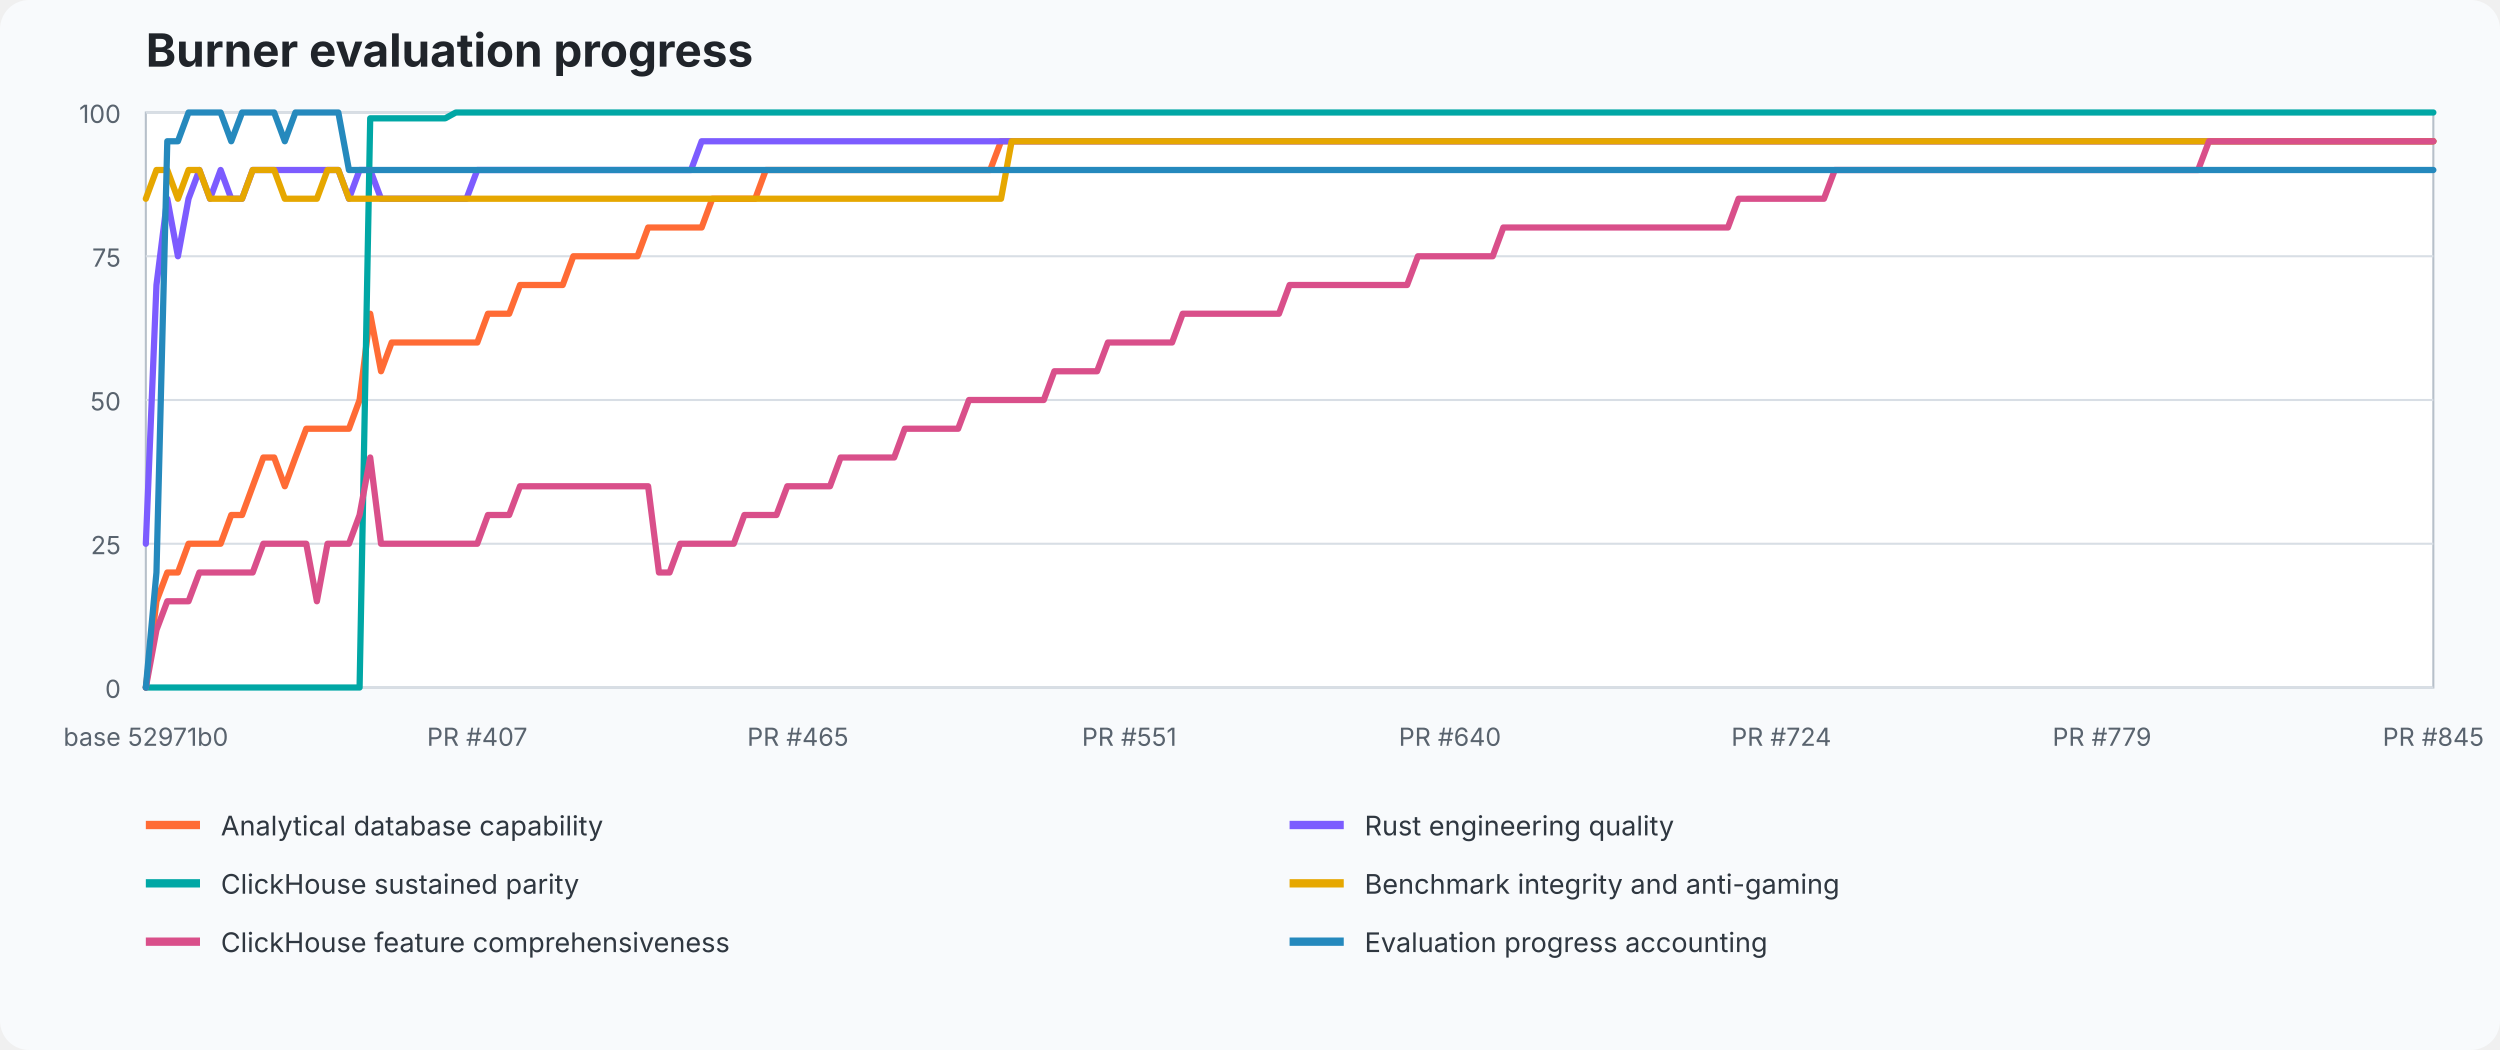
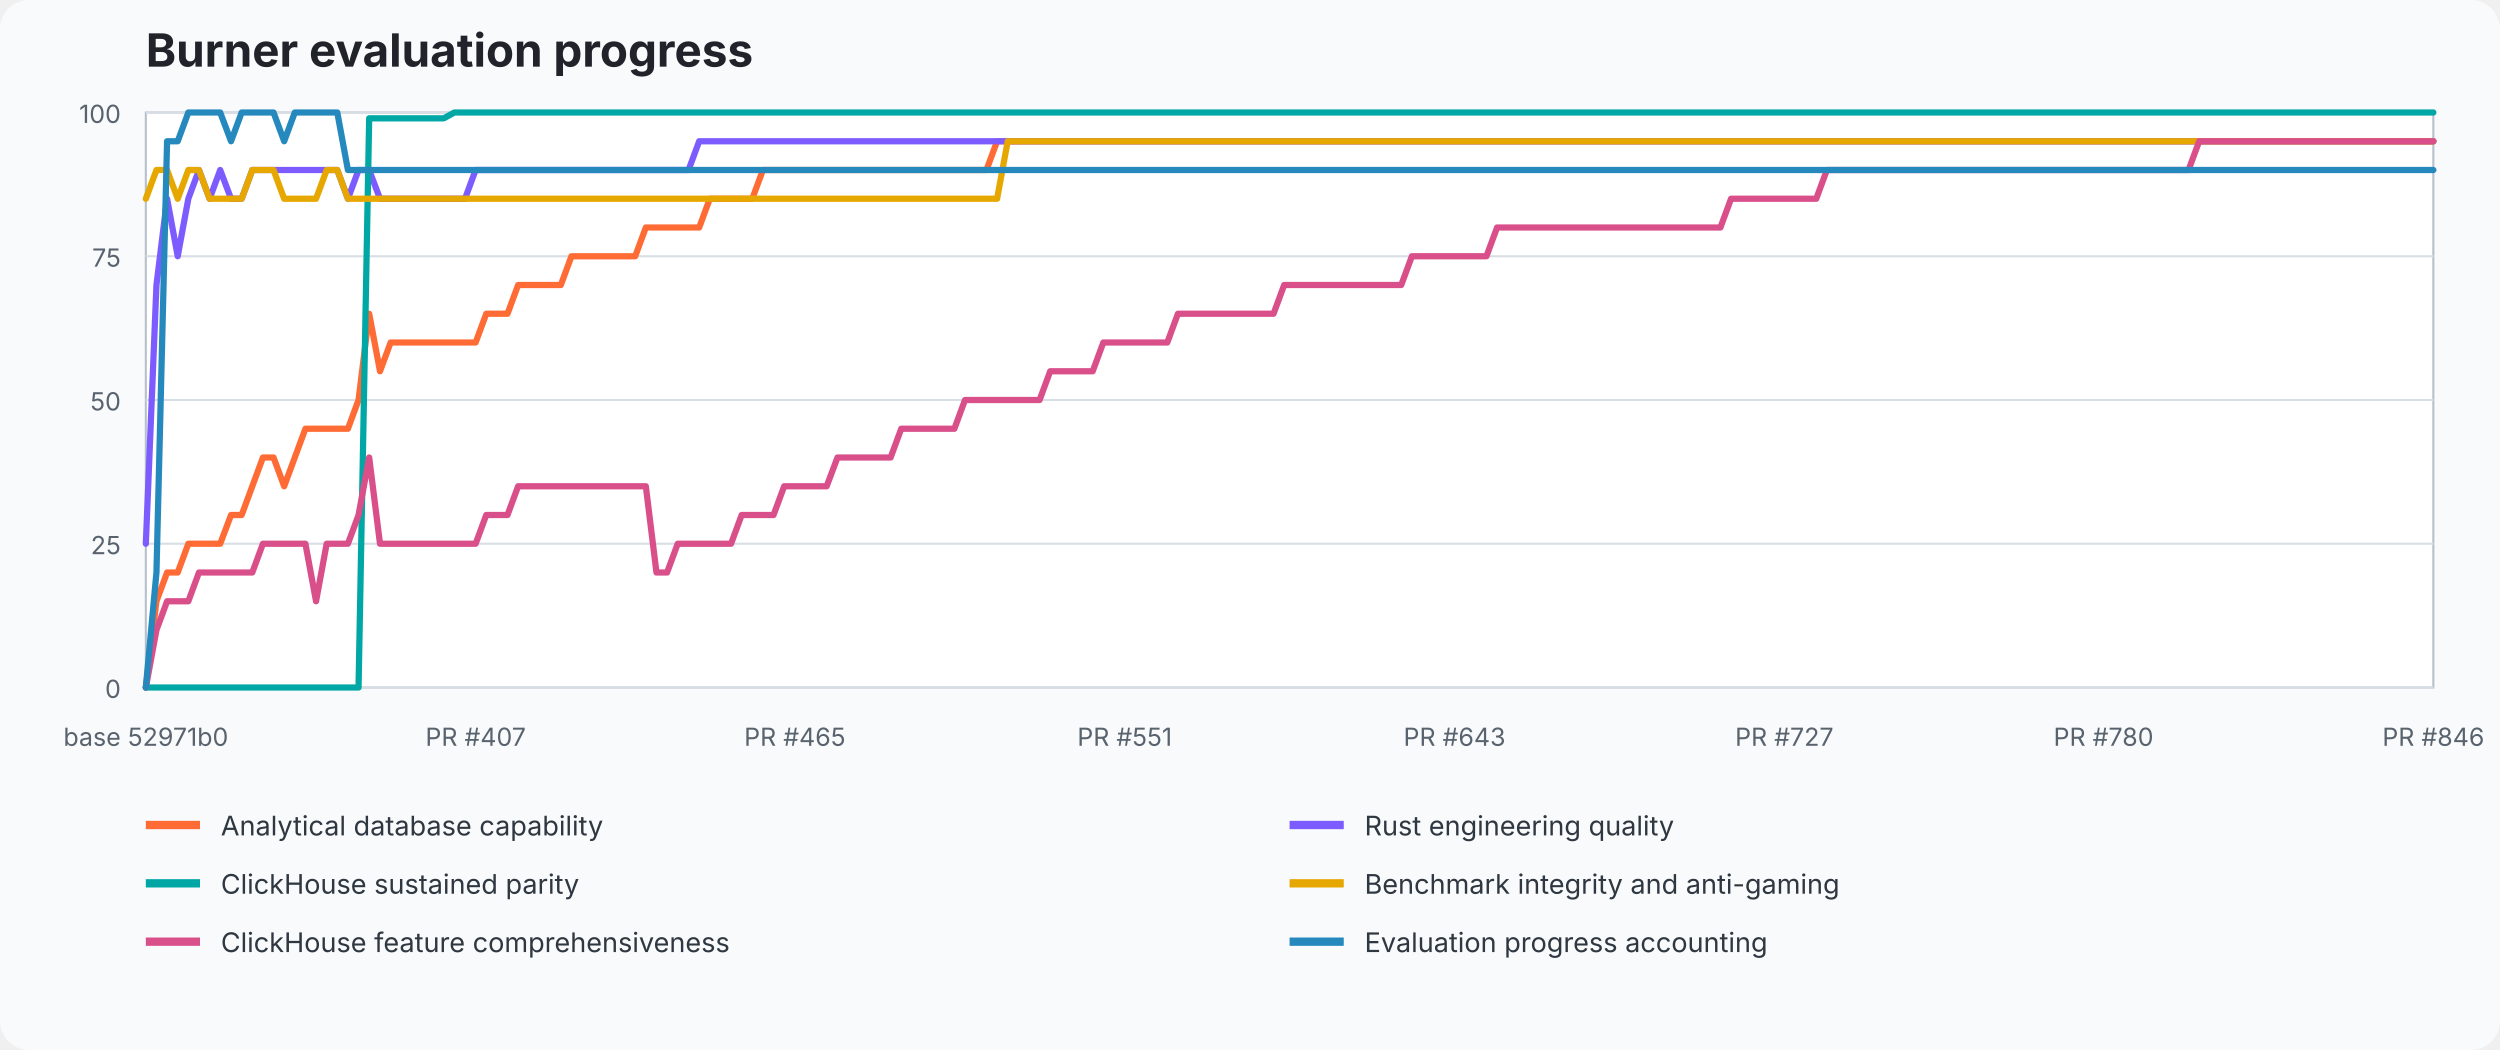
<svg xmlns="http://www.w3.org/2000/svg" width="1200" height="504" viewBox="0 0 1200 504" role="img" aria-labelledby="title desc">
  <style>text{font-family:ui-sans-serif,system-ui,-apple-system,BlinkMacSystemFont,"Segoe UI",sans-serif}.title{font-size:22px;font-weight:700;fill:#20242a}.axis{font-size:12px;fill:#59636e}.legend{font-size:13px;fill:#2f3740}.grid{stroke:#d8dee5;stroke-width:1}.plot{fill:#fff;stroke:#b7c0ca}</style>
  <rect width="100%" height="100%" fill="#f8fafc" rx="14" />
  <text x="70" y="32" class="title">Burner evaluation progress</text>
  <rect x="70" y="54" width="1098" height="276" class="plot" />
  <line x1="70" y1="330" x2="1168" y2="330" class="grid" />
  <text x="58" y="335" text-anchor="end" class="axis">0</text>
  <line x1="70" y1="261" x2="1168" y2="261" class="grid" />
  <text x="58" y="266" text-anchor="end" class="axis">25</text>
  <line x1="70" y1="192" x2="1168" y2="192" class="grid" />
  <text x="58" y="197" text-anchor="end" class="axis">50</text>
  <line x1="70" y1="123" x2="1168" y2="123" class="grid" />
  <text x="58" y="128" text-anchor="end" class="axis">75</text>
  <line x1="70" y1="54" x2="1168" y2="54" class="grid" />
  <text x="58" y="59" text-anchor="end" class="axis">100</text>
-   <polyline points="70.0,330.0 75.1,288.6 80.3,274.8 85.4,274.8 90.5,261.0 95.7,261.0 100.8,261.0 105.9,261.0 111.0,247.2 116.2,247.2 121.3,233.4 126.4,219.6 131.6,219.6 136.7,233.4 141.8,219.6 147.0,205.8 152.1,205.8 157.2,205.8 162.4,205.8 167.5,205.8 172.6,192.0 177.7,150.6 182.9,178.2 188.0,164.4 193.1,164.4 198.3,164.4 203.4,164.4 208.5,164.4 213.7,164.4 218.8,164.4 223.9,164.4 229.1,164.4 234.2,150.6 239.3,150.6 244.4,150.6 249.6,136.8 254.7,136.8 259.8,136.8 265.0,136.8 270.1,136.8 275.2,123.0 280.4,123.0 285.5,123.0 290.6,123.0 295.8,123.0 300.9,123.0 306.0,123.0 311.1,109.2 316.3,109.2 321.4,109.2 326.5,109.2 331.7,109.2 336.8,109.2 341.9,95.4 347.1,95.4 352.2,95.4 357.3,95.4 362.5,95.4 367.6,81.6 372.7,81.6 377.9,81.6 383.0,81.6 388.1,81.6 393.2,81.6 398.4,81.6 403.5,81.6 408.6,81.6 413.8,81.6 418.9,81.6 424.0,81.6 429.2,81.6 434.3,81.6 439.4,81.6 444.6,81.6 449.7,81.6 454.8,81.6 459.9,81.6 465.1,81.6 470.2,81.6 475.3,81.6 480.5,67.8 485.6,67.8 490.7,67.8 495.9,67.8 501.0,67.8 506.1,67.8 511.3,67.8 516.4,67.8 521.5,67.8 526.6,67.8 531.8,67.8 536.9,67.8 542.0,67.8 547.2,67.8 552.3,67.8 557.4,67.8 562.6,67.8 567.7,67.8 572.8,67.8 578.0,67.8 583.1,67.8 588.2,67.8 593.3,67.8 598.5,67.8 603.6,67.8 608.7,67.8 613.9,67.8 619.0,67.8 624.1,67.8 629.3,67.8 634.4,67.8 639.5,67.8 644.7,67.8 649.8,67.8 654.9,67.8 660.0,67.8 665.2,67.8 670.3,67.8 675.4,67.8 680.6,67.8 685.7,67.8 690.8,67.8 696.0,67.8 701.1,67.8 706.2,67.8 711.4,67.8 716.5,67.8 721.6,67.8 726.7,67.8 731.9,67.8 737.0,67.8 742.1,67.8 747.3,67.8 752.4,67.8 757.5,67.8 762.7,67.8 767.8,67.8 772.9,67.8 778.1,67.8 783.2,67.8 788.3,67.8 793.4,67.8 798.6,67.8 803.7,67.8 808.8,67.8 814.0,67.8 819.1,67.8 824.2,67.8 829.4,67.8 834.5,67.8 839.6,67.8 844.8,67.8 849.9,67.8 855.0,67.8 860.1,67.8 865.3,67.8 870.4,67.8 875.5,67.8 880.7,67.8 885.8,67.8 890.9,67.8 896.1,67.8 901.2,67.8 906.3,67.8 911.5,67.8 916.6,67.8 921.7,67.8 926.9,67.8 932.0,67.8 937.1,67.8 942.2,67.8 947.4,67.8 952.5,67.8 957.6,67.8 962.8,67.8 967.9,67.8 973.0,67.8 978.2,67.8 983.3,67.8 988.4,67.8 993.6,67.8 998.7,67.8 1003.8,67.8 1008.9,67.8 1014.1,67.8 1019.2,67.8 1024.3,67.8 1029.5,67.8 1034.6,67.8 1039.7,67.8 1044.9,67.8 1050.0,67.8 1055.1,67.8 1060.3,67.8 1065.4,67.8 1070.5,67.8 1075.6,67.8 1080.8,67.8 1085.9,67.8 1091.0,67.8 1096.2,67.8 1101.3,67.8 1106.4,67.8 1111.6,67.8 1116.7,67.8 1121.8,67.8 1127.0,67.8 1132.1,67.8 1137.2,67.8 1142.3,67.8 1147.5,67.8 1152.6,67.8 1157.7,67.8 1162.9,67.8 1168.0,67.8" fill="none" stroke="#ff6b35" stroke-width="3" stroke-linejoin="round" stroke-linecap="round" />
-   <polyline points="70.0,261.0 75.1,136.8 80.3,95.4 85.4,123.0 90.5,95.4 95.7,81.6 100.8,95.4 105.9,81.6 111.0,95.4 116.2,95.4 121.3,81.6 126.4,81.6 131.6,81.6 136.7,81.6 141.8,81.6 147.0,81.6 152.1,81.6 157.2,81.6 162.4,81.6 167.5,95.4 172.6,81.6 177.7,81.6 182.9,95.4 188.0,95.4 193.1,95.4 198.3,95.4 203.4,95.4 208.5,95.4 213.7,95.4 218.8,95.4 223.9,95.4 229.1,81.6 234.2,81.6 239.3,81.6 244.4,81.6 249.6,81.6 254.7,81.6 259.8,81.6 265.0,81.6 270.1,81.6 275.2,81.6 280.4,81.6 285.5,81.6 290.6,81.6 295.8,81.6 300.9,81.6 306.0,81.6 311.1,81.6 316.3,81.6 321.4,81.6 326.5,81.6 331.7,81.6 336.8,67.8 341.9,67.8 347.1,67.8 352.2,67.8 357.3,67.8 362.5,67.8 367.6,67.8 372.7,67.8 377.9,67.8 383.0,67.8 388.1,67.8 393.2,67.8 398.4,67.8 403.5,67.8 408.6,67.8 413.8,67.8 418.9,67.8 424.0,67.8 429.2,67.8 434.3,67.8 439.4,67.8 444.6,67.8 449.7,67.8 454.8,67.8 459.9,67.8 465.1,67.8 470.2,67.8 475.3,67.8 480.5,67.8 485.6,67.8 490.7,67.8 495.9,67.8 501.0,67.8 506.1,67.8 511.3,67.8 516.4,67.8 521.5,67.8 526.6,67.8 531.8,67.8 536.9,67.8 542.0,67.8 547.2,67.8 552.3,67.8 557.4,67.8 562.6,67.8 567.7,67.8 572.8,67.8 578.0,67.8 583.1,67.8 588.2,67.8 593.3,67.8 598.5,67.8 603.6,67.8 608.7,67.8 613.9,67.8 619.0,67.8 624.1,67.8 629.3,67.8 634.4,67.8 639.5,67.8 644.7,67.8 649.8,67.8 654.9,67.8 660.0,67.8 665.2,67.8 670.3,67.8 675.4,67.8 680.6,67.8 685.7,67.8 690.8,67.8 696.0,67.8 701.1,67.8 706.2,67.8 711.4,67.8 716.5,67.8 721.6,67.8 726.7,67.8 731.9,67.8 737.0,67.8 742.1,67.8 747.3,67.8 752.4,67.8 757.5,67.8 762.7,67.8 767.8,67.8 772.9,67.8 778.1,67.8 783.2,67.8 788.3,67.8 793.4,67.8 798.6,67.8 803.7,67.8 808.8,67.8 814.0,67.8 819.1,67.8 824.2,67.8 829.4,67.8 834.5,67.8 839.6,67.8 844.8,67.8 849.9,67.8 855.0,67.8 860.1,67.8 865.3,67.8 870.4,67.8 875.5,67.8 880.7,67.8 885.8,67.8 890.9,67.8 896.1,67.8 901.2,67.8 906.3,67.8 911.5,67.8 916.6,67.8 921.7,67.8 926.9,67.8 932.0,67.8 937.1,67.8 942.2,67.8 947.4,67.8 952.5,67.8 957.6,67.8 962.8,67.8 967.9,67.8 973.0,67.8 978.2,67.8 983.3,67.8 988.4,67.8 993.6,67.8 998.7,67.8 1003.8,67.8 1008.9,67.8 1014.1,67.8 1019.2,67.8 1024.3,67.8 1029.5,67.8 1034.6,67.8 1039.7,67.8 1044.9,67.8 1050.0,67.8 1055.1,67.8 1060.3,67.8 1065.4,67.8 1070.5,67.8 1075.6,67.8 1080.8,67.8 1085.9,67.8 1091.0,67.8 1096.2,67.8 1101.3,67.8 1106.4,67.8 1111.6,67.8 1116.7,67.8 1121.8,67.8 1127.0,67.8 1132.1,67.8 1137.2,67.8 1142.3,67.8 1147.5,67.8 1152.6,67.8 1157.7,67.8 1162.9,67.8 1168.0,67.8" fill="none" stroke="#7c5cff" stroke-width="3" stroke-linejoin="round" stroke-linecap="round" />
-   <polyline points="70.0,330.0 75.1,330.0 80.3,330.0 85.4,330.0 90.5,330.0 95.7,330.0 100.8,330.0 105.9,330.0 111.0,330.0 116.2,330.0 121.3,330.0 126.4,330.0 131.6,330.0 136.7,330.0 141.8,330.0 147.0,330.0 152.1,330.0 157.2,330.0 162.4,330.0 167.5,330.0 172.6,330.0 177.7,56.8 182.9,56.8 188.0,56.8 193.1,56.8 198.3,56.8 203.4,56.8 208.5,56.8 213.7,56.8 218.8,54.0 223.9,54.0 229.1,54.0 234.2,54.0 239.3,54.0 244.4,54.0 249.6,54.0 254.7,54.0 259.8,54.0 265.0,54.0 270.1,54.0 275.2,54.0 280.4,54.0 285.5,54.0 290.6,54.0 295.8,54.0 300.9,54.0 306.0,54.0 311.1,54.0 316.3,54.0 321.4,54.0 326.5,54.0 331.7,54.0 336.8,54.0 341.9,54.0 347.1,54.0 352.2,54.0 357.3,54.0 362.5,54.0 367.6,54.0 372.7,54.0 377.9,54.0 383.0,54.0 388.1,54.0 393.2,54.0 398.4,54.0 403.5,54.0 408.6,54.0 413.8,54.0 418.9,54.0 424.0,54.0 429.2,54.0 434.3,54.0 439.4,54.0 444.6,54.0 449.7,54.0 454.8,54.0 459.9,54.0 465.1,54.0 470.2,54.0 475.3,54.0 480.5,54.0 485.6,54.0 490.7,54.0 495.9,54.0 501.0,54.0 506.1,54.0 511.3,54.0 516.4,54.0 521.5,54.0 526.6,54.0 531.8,54.0 536.9,54.0 542.0,54.0 547.2,54.0 552.3,54.0 557.4,54.0 562.6,54.0 567.7,54.0 572.8,54.0 578.0,54.0 583.1,54.0 588.2,54.0 593.3,54.0 598.5,54.0 603.6,54.0 608.7,54.0 613.9,54.0 619.0,54.0 624.1,54.0 629.3,54.0 634.4,54.0 639.5,54.0 644.7,54.0 649.8,54.0 654.9,54.0 660.0,54.0 665.2,54.0 670.3,54.0 675.4,54.0 680.6,54.0 685.7,54.0 690.8,54.0 696.0,54.0 701.1,54.0 706.2,54.0 711.4,54.0 716.5,54.0 721.6,54.0 726.7,54.0 731.9,54.0 737.0,54.0 742.1,54.0 747.3,54.0 752.4,54.0 757.5,54.0 762.7,54.0 767.8,54.0 772.9,54.0 778.1,54.0 783.2,54.0 788.3,54.0 793.4,54.0 798.6,54.0 803.7,54.0 808.8,54.0 814.0,54.0 819.1,54.0 824.2,54.0 829.4,54.0 834.5,54.0 839.6,54.0 844.8,54.0 849.9,54.0 855.0,54.0 860.1,54.0 865.3,54.0 870.4,54.0 875.5,54.0 880.7,54.0 885.8,54.0 890.9,54.0 896.1,54.0 901.2,54.0 906.3,54.0 911.5,54.0 916.6,54.0 921.7,54.0 926.9,54.0 932.0,54.0 937.1,54.0 942.2,54.0 947.4,54.0 952.5,54.0 957.6,54.0 962.8,54.0 967.9,54.0 973.0,54.0 978.2,54.0 983.3,54.0 988.4,54.0 993.6,54.0 998.7,54.0 1003.8,54.0 1008.9,54.0 1014.1,54.0 1019.2,54.0 1024.3,54.0 1029.5,54.0 1034.6,54.0 1039.7,54.0 1044.9,54.0 1050.0,54.0 1055.1,54.0 1060.3,54.0 1065.4,54.0 1070.5,54.0 1075.6,54.0 1080.8,54.0 1085.9,54.0 1091.0,54.0 1096.2,54.0 1101.3,54.0 1106.4,54.0 1111.6,54.0 1116.7,54.0 1121.8,54.0 1127.0,54.0 1132.1,54.0 1137.2,54.0 1142.3,54.0 1147.5,54.0 1152.6,54.0 1157.7,54.0 1162.9,54.0 1168.0,54.0" fill="none" stroke="#00a7a5" stroke-width="3" stroke-linejoin="round" stroke-linecap="round" />
-   <polyline points="70.0,95.4 75.1,81.6 80.3,81.6 85.4,95.4 90.5,81.6 95.7,81.6 100.8,95.4 105.9,95.4 111.0,95.4 116.2,95.4 121.3,81.6 126.4,81.6 131.6,81.6 136.7,95.4 141.8,95.4 147.0,95.4 152.1,95.4 157.2,81.6 162.4,81.6 167.5,95.4 172.6,95.4 177.7,95.4 182.9,95.4 188.0,95.4 193.1,95.4 198.3,95.4 203.4,95.4 208.5,95.4 213.7,95.4 218.8,95.4 223.9,95.4 229.1,95.4 234.2,95.4 239.3,95.4 244.4,95.4 249.6,95.4 254.7,95.4 259.8,95.4 265.0,95.4 270.1,95.4 275.2,95.4 280.4,95.4 285.5,95.4 290.6,95.4 295.8,95.4 300.9,95.4 306.0,95.4 311.1,95.4 316.3,95.4 321.4,95.4 326.5,95.4 331.7,95.4 336.8,95.4 341.9,95.4 347.1,95.4 352.2,95.4 357.3,95.4 362.5,95.4 367.6,95.4 372.7,95.4 377.9,95.4 383.0,95.4 388.1,95.4 393.2,95.4 398.4,95.4 403.5,95.4 408.6,95.4 413.8,95.4 418.9,95.4 424.0,95.4 429.2,95.4 434.3,95.4 439.4,95.4 444.6,95.4 449.7,95.4 454.8,95.4 459.9,95.4 465.1,95.4 470.2,95.4 475.3,95.4 480.5,95.4 485.6,67.8 490.7,67.8 495.9,67.8 501.0,67.8 506.1,67.8 511.3,67.8 516.4,67.8 521.5,67.8 526.6,67.8 531.8,67.8 536.9,67.8 542.0,67.8 547.2,67.8 552.3,67.8 557.4,67.8 562.6,67.8 567.7,67.8 572.8,67.8 578.0,67.8 583.1,67.8 588.2,67.8 593.3,67.8 598.5,67.8 603.6,67.8 608.7,67.8 613.9,67.8 619.0,67.8 624.1,67.8 629.3,67.8 634.4,67.8 639.5,67.8 644.7,67.8 649.8,67.8 654.9,67.8 660.0,67.8 665.2,67.8 670.3,67.8 675.4,67.8 680.6,67.8 685.7,67.8 690.8,67.8 696.0,67.8 701.1,67.8 706.2,67.8 711.4,67.8 716.5,67.8 721.6,67.8 726.7,67.8 731.9,67.8 737.0,67.8 742.1,67.8 747.3,67.8 752.4,67.8 757.5,67.8 762.7,67.8 767.8,67.8 772.9,67.8 778.1,67.8 783.2,67.8 788.3,67.8 793.4,67.8 798.6,67.8 803.7,67.8 808.8,67.8 814.0,67.8 819.1,67.8 824.2,67.8 829.4,67.8 834.5,67.8 839.6,67.8 844.8,67.8 849.9,67.8 855.0,67.8 860.1,67.8 865.3,67.8 870.4,67.8 875.5,67.8 880.7,67.8 885.8,67.8 890.9,67.8 896.1,67.8 901.2,67.8 906.3,67.8 911.5,67.8 916.6,67.8 921.7,67.8 926.9,67.8 932.0,67.8 937.1,67.8 942.2,67.8 947.4,67.8 952.5,67.8 957.6,67.8 962.8,67.8 967.9,67.8 973.0,67.8 978.2,67.8 983.3,67.8 988.4,67.8 993.6,67.8 998.7,67.8 1003.8,67.8 1008.9,67.8 1014.1,67.8 1019.2,67.8 1024.3,67.8 1029.5,67.8 1034.6,67.8 1039.7,67.8 1044.9,67.8 1050.0,67.8 1055.1,67.8 1060.3,67.8 1065.4,67.8 1070.5,67.8 1075.6,67.8 1080.8,67.8 1085.9,67.8 1091.0,67.8 1096.2,67.8 1101.3,67.8 1106.4,67.8 1111.6,67.8 1116.7,67.8 1121.8,67.8 1127.0,67.8 1132.1,67.8 1137.2,67.8 1142.3,67.8 1147.5,67.8 1152.6,67.8 1157.7,67.8 1162.9,67.8 1168.0,67.8" fill="none" stroke="#e6a700" stroke-width="3" stroke-linejoin="round" stroke-linecap="round" />
-   <polyline points="70.0,330.0 75.1,302.4 80.3,288.6 85.4,288.6 90.5,288.6 95.7,274.8 100.8,274.8 105.9,274.8 111.0,274.8 116.2,274.8 121.3,274.8 126.4,261.0 131.6,261.0 136.7,261.0 141.8,261.0 147.0,261.0 152.1,288.6 157.2,261.0 162.4,261.0 167.5,261.0 172.6,247.2 177.7,219.6 182.9,261.0 188.0,261.0 193.1,261.0 198.3,261.0 203.4,261.0 208.5,261.0 213.7,261.0 218.8,261.0 223.9,261.0 229.1,261.0 234.2,247.2 239.3,247.2 244.4,247.2 249.6,233.4 254.7,233.4 259.8,233.4 265.0,233.4 270.1,233.4 275.2,233.4 280.4,233.4 285.5,233.4 290.6,233.4 295.8,233.4 300.9,233.4 306.0,233.4 311.1,233.4 316.3,274.8 321.4,274.8 326.5,261.0 331.7,261.0 336.8,261.0 341.9,261.0 347.1,261.0 352.2,261.0 357.3,247.2 362.5,247.2 367.6,247.2 372.7,247.2 377.9,233.4 383.0,233.4 388.1,233.4 393.2,233.4 398.4,233.4 403.5,219.6 408.6,219.6 413.8,219.6 418.9,219.6 424.0,219.6 429.2,219.6 434.3,205.8 439.4,205.8 444.6,205.8 449.7,205.8 454.8,205.8 459.9,205.8 465.1,192.0 470.2,192.0 475.3,192.0 480.5,192.0 485.6,192.0 490.7,192.0 495.9,192.0 501.0,192.0 506.1,178.2 511.3,178.2 516.4,178.2 521.5,178.2 526.6,178.2 531.8,164.4 536.9,164.4 542.0,164.4 547.2,164.4 552.3,164.4 557.4,164.4 562.6,164.4 567.7,150.6 572.8,150.6 578.0,150.6 583.1,150.6 588.2,150.6 593.3,150.6 598.5,150.6 603.6,150.6 608.7,150.6 613.9,150.6 619.0,136.8 624.1,136.8 629.3,136.8 634.4,136.8 639.5,136.8 644.7,136.8 649.8,136.8 654.9,136.8 660.0,136.8 665.2,136.8 670.3,136.8 675.4,136.8 680.6,123.0 685.7,123.0 690.8,123.0 696.0,123.0 701.1,123.0 706.2,123.0 711.4,123.0 716.5,123.0 721.6,109.2 726.7,109.2 731.9,109.2 737.0,109.2 742.1,109.2 747.3,109.2 752.4,109.2 757.5,109.2 762.7,109.2 767.8,109.2 772.9,109.2 778.1,109.2 783.2,109.2 788.3,109.2 793.4,109.2 798.6,109.2 803.7,109.2 808.8,109.2 814.0,109.2 819.1,109.2 824.2,109.2 829.4,109.2 834.5,95.4 839.6,95.4 844.8,95.4 849.9,95.4 855.0,95.4 860.1,95.4 865.3,95.4 870.4,95.4 875.5,95.4 880.7,81.6 885.8,81.6 890.9,81.6 896.1,81.6 901.2,81.6 906.3,81.6 911.5,81.6 916.6,81.6 921.7,81.6 926.9,81.6 932.0,81.6 937.1,81.6 942.2,81.6 947.4,81.6 952.5,81.6 957.6,81.6 962.8,81.6 967.9,81.6 973.0,81.6 978.2,81.6 983.3,81.6 988.4,81.6 993.6,81.6 998.7,81.6 1003.8,81.6 1008.9,81.6 1014.1,81.6 1019.2,81.6 1024.3,81.6 1029.5,81.6 1034.6,81.6 1039.7,81.6 1044.9,81.6 1050.0,81.6 1055.1,81.6 1060.3,67.8 1065.4,67.8 1070.5,67.8 1075.6,67.8 1080.8,67.8 1085.9,67.8 1091.0,67.8 1096.2,67.8 1101.3,67.8 1106.4,67.8 1111.6,67.8 1116.7,67.8 1121.8,67.8 1127.0,67.8 1132.1,67.8 1137.2,67.8 1142.3,67.8 1147.5,67.8 1152.6,67.8 1157.7,67.8 1162.9,67.8 1168.0,67.8" fill="none" stroke="#d94f8a" stroke-width="3" stroke-linejoin="round" stroke-linecap="round" />
-   <polyline points="70.0,330.0 75.1,274.8 80.3,67.8 85.4,67.8 90.5,54.0 95.7,54.0 100.8,54.0 105.9,54.0 111.0,67.8 116.2,54.0 121.3,54.0 126.4,54.0 131.6,54.0 136.7,67.8 141.8,54.0 147.0,54.0 152.1,54.0 157.2,54.0 162.4,54.0 167.5,81.6 172.6,81.6 177.7,81.6 182.9,81.6 188.0,81.6 193.1,81.6 198.3,81.6 203.4,81.6 208.5,81.6 213.7,81.6 218.8,81.6 223.9,81.6 229.1,81.6 234.2,81.6 239.3,81.6 244.4,81.6 249.6,81.6 254.7,81.6 259.8,81.6 265.0,81.6 270.1,81.6 275.2,81.6 280.4,81.6 285.5,81.6 290.6,81.6 295.8,81.6 300.9,81.6 306.0,81.6 311.1,81.6 316.3,81.6 321.4,81.6 326.5,81.6 331.7,81.6 336.8,81.6 341.9,81.6 347.1,81.6 352.2,81.6 357.3,81.6 362.5,81.6 367.6,81.6 372.7,81.6 377.9,81.6 383.0,81.6 388.1,81.6 393.2,81.6 398.4,81.6 403.5,81.6 408.6,81.6 413.8,81.6 418.9,81.6 424.0,81.6 429.2,81.6 434.3,81.6 439.4,81.6 444.6,81.6 449.7,81.6 454.8,81.6 459.9,81.6 465.1,81.6 470.2,81.6 475.3,81.6 480.5,81.6 485.6,81.6 490.7,81.6 495.9,81.6 501.0,81.6 506.1,81.6 511.3,81.6 516.4,81.6 521.5,81.6 526.6,81.6 531.8,81.6 536.9,81.6 542.0,81.6 547.2,81.6 552.3,81.6 557.4,81.6 562.6,81.6 567.7,81.6 572.8,81.6 578.0,81.6 583.1,81.6 588.2,81.6 593.3,81.6 598.5,81.6 603.6,81.6 608.7,81.6 613.9,81.6 619.0,81.6 624.1,81.6 629.3,81.6 634.4,81.6 639.5,81.6 644.7,81.6 649.8,81.6 654.9,81.6 660.0,81.6 665.2,81.6 670.3,81.6 675.4,81.6 680.6,81.6 685.7,81.6 690.8,81.6 696.0,81.6 701.1,81.6 706.2,81.6 711.4,81.6 716.5,81.6 721.6,81.6 726.7,81.6 731.9,81.6 737.0,81.6 742.1,81.6 747.3,81.6 752.4,81.6 757.5,81.6 762.7,81.6 767.8,81.6 772.9,81.6 778.1,81.6 783.2,81.6 788.3,81.6 793.4,81.6 798.6,81.6 803.7,81.6 808.8,81.6 814.0,81.6 819.1,81.6 824.2,81.6 829.4,81.6 834.5,81.6 839.6,81.6 844.8,81.6 849.9,81.6 855.0,81.6 860.1,81.6 865.3,81.6 870.4,81.6 875.5,81.6 880.7,81.6 885.8,81.6 890.9,81.6 896.1,81.6 901.2,81.6 906.3,81.6 911.5,81.6 916.6,81.6 921.7,81.6 926.9,81.6 932.0,81.6 937.1,81.6 942.2,81.6 947.4,81.6 952.5,81.6 957.6,81.6 962.8,81.6 967.9,81.6 973.0,81.6 978.2,81.6 983.3,81.6 988.4,81.6 993.6,81.6 998.7,81.6 1003.8,81.6 1008.9,81.6 1014.1,81.6 1019.2,81.6 1024.3,81.6 1029.5,81.6 1034.6,81.6 1039.7,81.6 1044.9,81.6 1050.0,81.6 1055.1,81.6 1060.3,81.6 1065.4,81.6 1070.5,81.6 1075.6,81.6 1080.8,81.6 1085.9,81.6 1091.0,81.6 1096.2,81.6 1101.3,81.6 1106.4,81.6 1111.6,81.6 1116.7,81.6 1121.8,81.6 1127.0,81.6 1132.1,81.6 1137.2,81.6 1142.3,81.6 1147.5,81.6 1152.6,81.6 1157.7,81.6 1162.9,81.6 1168.0,81.6" fill="none" stroke="#2589bd" stroke-width="3" stroke-linejoin="round" stroke-linecap="round" />
+   <polyline points="70.0,330.0 75.1,288.6 80.2,274.8 85.3,274.8 90.4,261.0 95.5,261.0 100.6,261.0 105.7,261.0 110.9,247.2 116.0,247.2 121.1,233.4 126.2,219.6 131.3,219.6 136.4,233.4 141.5,219.6 146.6,205.8 151.7,205.8 156.8,205.8 161.9,205.8 167.0,205.8 172.1,192.0 177.2,150.6 182.4,178.2 187.5,164.4 192.6,164.4 197.7,164.4 202.8,164.4 207.9,164.4 213.0,164.4 218.1,164.4 223.2,164.4 228.3,164.4 233.4,150.6 238.5,150.6 243.6,150.6 248.7,136.8 253.9,136.8 259.0,136.8 264.1,136.8 269.2,136.8 274.3,123.0 279.4,123.0 284.5,123.0 289.6,123.0 294.7,123.0 299.8,123.0 304.9,123.0 310.0,109.2 315.1,109.2 320.2,109.2 325.3,109.2 330.5,109.2 335.6,109.2 340.7,95.4 345.8,95.4 350.9,95.4 356.0,95.4 361.1,95.4 366.2,81.6 371.3,81.6 376.4,81.6 381.5,81.6 386.6,81.6 391.7,81.6 396.8,81.6 402.0,81.6 407.1,81.6 412.2,81.6 417.3,81.6 422.4,81.6 427.5,81.6 432.6,81.6 437.7,81.6 442.8,81.6 447.9,81.6 453.0,81.6 458.1,81.6 463.2,81.6 468.3,81.6 473.5,81.6 478.6,67.8 483.7,67.8 488.8,67.8 493.9,67.8 499.0,67.8 504.1,67.8 509.2,67.8 514.3,67.8 519.4,67.8 524.5,67.8 529.6,67.8 534.7,67.8 539.8,67.8 544.9,67.8 550.1,67.8 555.2,67.8 560.3,67.8 565.4,67.8 570.5,67.8 575.6,67.8 580.7,67.8 585.8,67.8 590.9,67.8 596.0,67.8 601.1,67.8 606.2,67.8 611.3,67.8 616.4,67.8 621.6,67.8 626.7,67.8 631.8,67.8 636.9,67.8 642.0,67.8 647.1,67.8 652.2,67.8 657.3,67.8 662.4,67.8 667.5,67.8 672.6,67.8 677.7,67.8 682.8,67.8 687.9,67.8 693.1,67.8 698.2,67.8 703.3,67.8 708.4,67.8 713.5,67.8 718.6,67.8 723.7,67.8 728.8,67.8 733.9,67.8 739.0,67.8 744.1,67.8 749.2,67.8 754.3,67.8 759.4,67.8 764.5,67.8 769.7,67.8 774.8,67.8 779.9,67.8 785.0,67.8 790.1,67.8 795.2,67.8 800.3,67.8 805.4,67.8 810.5,67.8 815.6,67.8 820.7,67.8 825.8,67.8 830.9,67.8 836.0,67.8 841.2,67.8 846.3,67.8 851.4,67.8 856.5,67.8 861.6,67.8 866.7,67.8 871.8,67.8 876.9,67.8 882.0,67.8 887.1,67.8 892.2,67.8 897.3,67.8 902.4,67.8 907.5,67.8 912.7,67.8 917.8,67.8 922.9,67.8 928.0,67.8 933.1,67.8 938.2,67.8 943.3,67.8 948.4,67.8 953.5,67.8 958.6,67.8 963.7,67.8 968.8,67.8 973.9,67.8 979.0,67.8 984.1,67.8 989.3,67.8 994.4,67.8 999.5,67.8 1004.6,67.8 1009.7,67.8 1014.8,67.8 1019.9,67.8 1025.0,67.8 1030.1,67.8 1035.2,67.8 1040.3,67.8 1045.4,67.8 1050.5,67.8 1055.6,67.8 1060.8,67.8 1065.9,67.8 1071.0,67.8 1076.1,67.8 1081.2,67.8 1086.3,67.8 1091.4,67.8 1096.5,67.8 1101.6,67.8 1106.7,67.8 1111.8,67.8 1116.9,67.8 1122.0,67.8 1127.1,67.8 1132.3,67.8 1137.4,67.8 1142.5,67.8 1147.6,67.8 1152.7,67.8 1157.8,67.8 1162.9,67.8 1168.0,67.8" fill="none" stroke="#ff6b35" stroke-width="3" stroke-linejoin="round" stroke-linecap="round" />
+   <polyline points="70.0,261.0 75.1,136.8 80.2,95.4 85.3,123.0 90.4,95.4 95.5,81.6 100.6,95.4 105.7,81.6 110.9,95.4 116.0,95.4 121.1,81.6 126.2,81.6 131.3,81.6 136.4,81.6 141.5,81.6 146.6,81.6 151.7,81.6 156.8,81.6 161.9,81.6 167.0,95.4 172.1,81.6 177.2,81.6 182.4,95.4 187.5,95.4 192.6,95.4 197.7,95.4 202.8,95.4 207.9,95.4 213.0,95.4 218.1,95.4 223.2,95.4 228.3,81.6 233.4,81.6 238.5,81.6 243.6,81.6 248.7,81.6 253.9,81.6 259.0,81.6 264.1,81.6 269.2,81.6 274.3,81.6 279.4,81.6 284.5,81.6 289.6,81.6 294.7,81.6 299.8,81.6 304.9,81.6 310.0,81.6 315.1,81.6 320.2,81.6 325.3,81.6 330.5,81.6 335.6,67.8 340.7,67.8 345.8,67.8 350.9,67.8 356.0,67.8 361.1,67.8 366.2,67.8 371.3,67.8 376.4,67.8 381.5,67.8 386.6,67.8 391.7,67.8 396.8,67.8 402.0,67.8 407.1,67.8 412.2,67.8 417.3,67.8 422.4,67.8 427.5,67.8 432.6,67.8 437.7,67.8 442.8,67.8 447.9,67.8 453.0,67.8 458.1,67.8 463.2,67.8 468.3,67.8 473.5,67.8 478.6,67.8 483.7,67.8 488.8,67.8 493.9,67.8 499.0,67.8 504.1,67.8 509.2,67.8 514.3,67.8 519.4,67.8 524.5,67.8 529.6,67.8 534.7,67.8 539.8,67.8 544.9,67.8 550.1,67.8 555.2,67.8 560.3,67.8 565.4,67.8 570.5,67.8 575.6,67.8 580.7,67.8 585.8,67.8 590.9,67.8 596.0,67.8 601.1,67.8 606.2,67.8 611.3,67.8 616.4,67.8 621.6,67.8 626.7,67.8 631.8,67.8 636.9,67.8 642.0,67.8 647.1,67.8 652.2,67.8 657.3,67.8 662.4,67.8 667.5,67.8 672.6,67.8 677.7,67.8 682.8,67.8 687.9,67.8 693.1,67.8 698.2,67.8 703.3,67.8 708.4,67.8 713.5,67.8 718.6,67.8 723.7,67.8 728.8,67.8 733.9,67.8 739.0,67.8 744.1,67.8 749.2,67.8 754.3,67.8 759.4,67.8 764.5,67.8 769.7,67.8 774.8,67.8 779.9,67.8 785.0,67.8 790.1,67.8 795.2,67.8 800.3,67.8 805.4,67.8 810.5,67.8 815.6,67.8 820.7,67.8 825.8,67.8 830.9,67.8 836.0,67.8 841.2,67.8 846.3,67.8 851.4,67.8 856.5,67.8 861.6,67.8 866.7,67.8 871.8,67.8 876.9,67.8 882.0,67.8 887.1,67.8 892.2,67.8 897.3,67.8 902.4,67.8 907.5,67.8 912.7,67.8 917.8,67.8 922.9,67.8 928.0,67.8 933.1,67.8 938.2,67.8 943.3,67.8 948.4,67.8 953.5,67.8 958.6,67.8 963.7,67.8 968.8,67.8 973.9,67.8 979.0,67.8 984.1,67.8 989.3,67.8 994.4,67.8 999.5,67.8 1004.6,67.8 1009.7,67.8 1014.8,67.8 1019.9,67.8 1025.0,67.8 1030.1,67.8 1035.2,67.8 1040.3,67.8 1045.4,67.8 1050.5,67.8 1055.6,67.8 1060.8,67.8 1065.9,67.8 1071.0,67.8 1076.1,67.8 1081.2,67.8 1086.3,67.8 1091.4,67.8 1096.5,67.8 1101.6,67.8 1106.7,67.8 1111.8,67.8 1116.9,67.8 1122.0,67.8 1127.1,67.8 1132.3,67.8 1137.4,67.8 1142.5,67.8 1147.6,67.8 1152.7,67.8 1157.8,67.8 1162.9,67.8 1168.0,67.8" fill="none" stroke="#7c5cff" stroke-width="3" stroke-linejoin="round" stroke-linecap="round" />
+   <polyline points="70.0,330.0 75.1,330.0 80.2,330.0 85.3,330.0 90.4,330.0 95.5,330.0 100.6,330.0 105.7,330.0 110.9,330.0 116.0,330.0 121.1,330.0 126.2,330.0 131.3,330.0 136.4,330.0 141.5,330.0 146.6,330.0 151.7,330.0 156.8,330.0 161.9,330.0 167.0,330.0 172.1,330.0 177.2,56.8 182.4,56.8 187.5,56.8 192.6,56.8 197.7,56.8 202.8,56.8 207.9,56.8 213.0,56.8 218.1,54.0 223.2,54.0 228.3,54.0 233.4,54.0 238.5,54.0 243.6,54.0 248.7,54.0 253.9,54.0 259.0,54.0 264.1,54.0 269.2,54.0 274.3,54.0 279.4,54.0 284.5,54.0 289.6,54.0 294.7,54.0 299.8,54.0 304.9,54.0 310.0,54.0 315.1,54.0 320.2,54.0 325.3,54.0 330.5,54.0 335.6,54.0 340.7,54.0 345.8,54.0 350.9,54.0 356.0,54.0 361.1,54.0 366.2,54.0 371.3,54.0 376.4,54.0 381.5,54.0 386.6,54.0 391.7,54.0 396.8,54.0 402.0,54.0 407.1,54.0 412.2,54.0 417.3,54.0 422.4,54.0 427.5,54.0 432.6,54.0 437.7,54.0 442.8,54.0 447.9,54.0 453.0,54.0 458.1,54.0 463.2,54.0 468.3,54.0 473.5,54.0 478.6,54.0 483.7,54.0 488.8,54.0 493.9,54.0 499.0,54.0 504.1,54.0 509.2,54.0 514.3,54.0 519.4,54.0 524.5,54.0 529.6,54.0 534.7,54.0 539.8,54.0 544.9,54.0 550.1,54.0 555.2,54.0 560.3,54.0 565.4,54.0 570.5,54.0 575.6,54.0 580.7,54.0 585.8,54.0 590.9,54.0 596.0,54.0 601.1,54.0 606.2,54.0 611.3,54.0 616.4,54.0 621.6,54.0 626.7,54.0 631.8,54.0 636.9,54.0 642.0,54.0 647.1,54.0 652.2,54.0 657.3,54.0 662.4,54.0 667.5,54.0 672.6,54.0 677.7,54.0 682.8,54.0 687.9,54.0 693.1,54.0 698.2,54.0 703.3,54.0 708.4,54.0 713.5,54.0 718.6,54.0 723.7,54.0 728.8,54.0 733.9,54.0 739.0,54.0 744.1,54.0 749.2,54.0 754.3,54.0 759.4,54.0 764.5,54.0 769.7,54.0 774.8,54.0 779.9,54.0 785.0,54.0 790.1,54.0 795.2,54.0 800.3,54.0 805.4,54.0 810.5,54.0 815.6,54.0 820.7,54.0 825.8,54.0 830.9,54.0 836.0,54.0 841.2,54.0 846.3,54.0 851.4,54.0 856.5,54.0 861.6,54.0 866.7,54.0 871.8,54.0 876.9,54.0 882.0,54.0 887.1,54.0 892.2,54.0 897.3,54.0 902.4,54.0 907.5,54.0 912.7,54.0 917.8,54.0 922.9,54.0 928.0,54.0 933.1,54.0 938.2,54.0 943.3,54.0 948.4,54.0 953.5,54.0 958.6,54.0 963.7,54.0 968.8,54.0 973.9,54.0 979.0,54.0 984.1,54.0 989.3,54.0 994.4,54.0 999.5,54.0 1004.6,54.0 1009.7,54.0 1014.8,54.0 1019.9,54.0 1025.0,54.0 1030.1,54.0 1035.2,54.0 1040.3,54.0 1045.4,54.0 1050.5,54.0 1055.6,54.0 1060.8,54.0 1065.9,54.0 1071.0,54.0 1076.1,54.0 1081.2,54.0 1086.3,54.0 1091.4,54.0 1096.5,54.0 1101.6,54.0 1106.7,54.0 1111.8,54.0 1116.9,54.0 1122.0,54.0 1127.1,54.0 1132.3,54.0 1137.4,54.0 1142.5,54.0 1147.6,54.0 1152.7,54.0 1157.8,54.0 1162.9,54.0 1168.0,54.0" fill="none" stroke="#00a7a5" stroke-width="3" stroke-linejoin="round" stroke-linecap="round" />
+   <polyline points="70.0,95.4 75.1,81.6 80.2,81.6 85.3,95.4 90.4,81.6 95.5,81.6 100.6,95.4 105.7,95.4 110.9,95.4 116.0,95.4 121.1,81.6 126.2,81.6 131.3,81.6 136.4,95.4 141.5,95.4 146.6,95.4 151.7,95.4 156.8,81.6 161.9,81.6 167.0,95.4 172.1,95.4 177.2,95.4 182.4,95.4 187.5,95.4 192.6,95.4 197.7,95.4 202.8,95.4 207.9,95.4 213.0,95.4 218.1,95.4 223.2,95.4 228.3,95.4 233.4,95.4 238.5,95.4 243.6,95.4 248.7,95.4 253.9,95.4 259.0,95.4 264.1,95.4 269.2,95.4 274.3,95.4 279.4,95.4 284.5,95.4 289.6,95.4 294.7,95.4 299.8,95.4 304.9,95.4 310.0,95.4 315.1,95.4 320.2,95.4 325.3,95.4 330.5,95.4 335.6,95.4 340.7,95.4 345.8,95.4 350.9,95.4 356.0,95.4 361.1,95.4 366.2,95.4 371.3,95.4 376.4,95.4 381.5,95.4 386.6,95.4 391.7,95.4 396.8,95.4 402.0,95.4 407.1,95.4 412.2,95.4 417.3,95.4 422.4,95.4 427.5,95.4 432.6,95.4 437.7,95.4 442.8,95.4 447.9,95.4 453.0,95.4 458.1,95.4 463.2,95.4 468.3,95.4 473.5,95.4 478.6,95.4 483.7,67.8 488.8,67.8 493.9,67.8 499.0,67.8 504.1,67.8 509.2,67.8 514.3,67.8 519.4,67.8 524.5,67.8 529.6,67.8 534.7,67.8 539.8,67.8 544.9,67.8 550.1,67.8 555.2,67.8 560.3,67.8 565.4,67.8 570.5,67.8 575.6,67.8 580.7,67.8 585.8,67.8 590.9,67.8 596.0,67.8 601.1,67.8 606.2,67.8 611.3,67.8 616.4,67.8 621.6,67.8 626.7,67.8 631.8,67.8 636.9,67.8 642.0,67.8 647.1,67.8 652.2,67.8 657.3,67.8 662.4,67.8 667.5,67.8 672.6,67.8 677.7,67.8 682.8,67.8 687.9,67.8 693.1,67.8 698.2,67.8 703.3,67.8 708.4,67.8 713.5,67.8 718.6,67.8 723.7,67.8 728.8,67.8 733.9,67.8 739.0,67.8 744.1,67.8 749.2,67.8 754.3,67.8 759.4,67.8 764.5,67.8 769.7,67.8 774.8,67.8 779.9,67.8 785.0,67.8 790.1,67.8 795.2,67.8 800.3,67.8 805.4,67.8 810.5,67.8 815.6,67.8 820.7,67.8 825.8,67.8 830.9,67.8 836.0,67.8 841.2,67.8 846.3,67.8 851.4,67.8 856.5,67.8 861.6,67.8 866.7,67.8 871.8,67.8 876.9,67.8 882.0,67.8 887.1,67.8 892.2,67.8 897.3,67.8 902.4,67.8 907.5,67.8 912.7,67.8 917.8,67.8 922.9,67.8 928.0,67.8 933.1,67.8 938.2,67.8 943.3,67.8 948.4,67.8 953.5,67.8 958.6,67.8 963.7,67.8 968.8,67.8 973.9,67.8 979.0,67.8 984.1,67.8 989.3,67.8 994.4,67.8 999.5,67.8 1004.6,67.8 1009.7,67.8 1014.8,67.8 1019.9,67.8 1025.0,67.8 1030.1,67.8 1035.2,67.8 1040.3,67.8 1045.4,67.8 1050.5,67.8 1055.6,67.8 1060.8,67.8 1065.9,67.8 1071.0,67.8 1076.1,67.8 1081.2,67.8 1086.3,67.8 1091.4,67.8 1096.5,67.8 1101.6,67.8 1106.7,67.8 1111.8,67.8 1116.9,67.8 1122.0,67.8 1127.1,67.8 1132.3,67.8 1137.4,67.8 1142.5,67.8 1147.6,67.8 1152.7,67.8 1157.8,67.8 1162.9,67.8 1168.0,67.8" fill="none" stroke="#e6a700" stroke-width="3" stroke-linejoin="round" stroke-linecap="round" />
+   <polyline points="70.0,330.0 75.1,302.4 80.2,288.6 85.3,288.6 90.4,288.6 95.5,274.8 100.6,274.8 105.7,274.8 110.9,274.8 116.0,274.8 121.1,274.8 126.2,261.0 131.3,261.0 136.4,261.0 141.5,261.0 146.6,261.0 151.7,288.6 156.8,261.0 161.9,261.0 167.0,261.0 172.1,247.2 177.2,219.6 182.4,261.0 187.5,261.0 192.6,261.0 197.7,261.0 202.8,261.0 207.9,261.0 213.0,261.0 218.1,261.0 223.2,261.0 228.3,261.0 233.4,247.2 238.5,247.2 243.6,247.2 248.7,233.4 253.9,233.4 259.0,233.4 264.1,233.4 269.2,233.4 274.3,233.4 279.4,233.4 284.5,233.4 289.6,233.4 294.7,233.4 299.8,233.4 304.9,233.4 310.0,233.4 315.1,274.8 320.2,274.8 325.3,261.0 330.5,261.0 335.6,261.0 340.7,261.0 345.8,261.0 350.9,261.0 356.0,247.2 361.1,247.2 366.2,247.2 371.3,247.2 376.4,233.4 381.5,233.4 386.6,233.4 391.7,233.4 396.8,233.4 402.0,219.6 407.1,219.6 412.2,219.6 417.3,219.6 422.4,219.6 427.5,219.6 432.6,205.8 437.7,205.8 442.8,205.8 447.9,205.8 453.0,205.8 458.1,205.8 463.2,192.0 468.3,192.0 473.5,192.0 478.6,192.0 483.7,192.0 488.8,192.0 493.9,192.0 499.0,192.0 504.1,178.2 509.2,178.2 514.3,178.2 519.4,178.2 524.5,178.2 529.6,164.4 534.7,164.4 539.8,164.4 544.9,164.4 550.1,164.4 555.2,164.4 560.3,164.4 565.4,150.6 570.5,150.6 575.6,150.6 580.7,150.6 585.8,150.6 590.9,150.6 596.0,150.6 601.1,150.6 606.2,150.6 611.3,150.6 616.4,136.8 621.6,136.8 626.7,136.8 631.8,136.8 636.9,136.8 642.0,136.8 647.1,136.8 652.2,136.8 657.3,136.8 662.4,136.8 667.5,136.8 672.6,136.8 677.7,123.0 682.8,123.0 687.9,123.0 693.1,123.0 698.2,123.0 703.3,123.0 708.4,123.0 713.5,123.0 718.6,109.2 723.7,109.2 728.8,109.2 733.9,109.2 739.0,109.2 744.1,109.2 749.2,109.2 754.3,109.2 759.4,109.2 764.5,109.2 769.7,109.2 774.8,109.2 779.9,109.2 785.0,109.2 790.1,109.2 795.2,109.2 800.3,109.2 805.4,109.2 810.5,109.2 815.6,109.2 820.7,109.2 825.8,109.2 830.9,95.4 836.0,95.4 841.2,95.4 846.3,95.4 851.4,95.4 856.5,95.4 861.6,95.4 866.7,95.4 871.8,95.4 876.9,81.6 882.0,81.6 887.1,81.6 892.2,81.6 897.3,81.6 902.4,81.6 907.5,81.6 912.7,81.6 917.8,81.6 922.9,81.6 928.0,81.6 933.1,81.6 938.2,81.6 943.3,81.6 948.4,81.6 953.5,81.6 958.6,81.6 963.7,81.6 968.8,81.6 973.9,81.6 979.0,81.6 984.1,81.6 989.3,81.6 994.4,81.6 999.5,81.6 1004.6,81.6 1009.7,81.6 1014.8,81.6 1019.9,81.6 1025.0,81.6 1030.1,81.6 1035.2,81.6 1040.3,81.6 1045.4,81.6 1050.5,81.6 1055.6,67.8 1060.8,67.8 1065.9,67.8 1071.0,67.8 1076.1,67.8 1081.2,67.8 1086.3,67.8 1091.4,67.8 1096.5,67.8 1101.6,67.8 1106.7,67.8 1111.8,67.8 1116.9,67.8 1122.0,67.8 1127.1,67.8 1132.3,67.8 1137.4,67.8 1142.5,67.8 1147.6,67.8 1152.7,67.8 1157.8,67.8 1162.9,67.8 1168.0,67.8" fill="none" stroke="#d94f8a" stroke-width="3" stroke-linejoin="round" stroke-linecap="round" />
+   <polyline points="70.0,330.0 75.1,274.8 80.2,67.8 85.3,67.8 90.4,54.0 95.5,54.0 100.6,54.0 105.7,54.0 110.9,67.8 116.0,54.0 121.1,54.0 126.2,54.0 131.3,54.0 136.4,67.8 141.5,54.0 146.6,54.0 151.7,54.0 156.8,54.0 161.9,54.0 167.0,81.6 172.1,81.6 177.2,81.6 182.4,81.6 187.5,81.6 192.6,81.6 197.7,81.6 202.8,81.6 207.9,81.6 213.0,81.6 218.1,81.6 223.2,81.6 228.3,81.6 233.4,81.6 238.5,81.6 243.6,81.6 248.7,81.6 253.9,81.6 259.0,81.6 264.1,81.6 269.2,81.6 274.3,81.6 279.4,81.6 284.5,81.6 289.6,81.6 294.7,81.6 299.8,81.6 304.9,81.6 310.0,81.6 315.1,81.6 320.2,81.6 325.3,81.6 330.5,81.6 335.6,81.6 340.7,81.6 345.8,81.6 350.9,81.6 356.0,81.6 361.1,81.6 366.2,81.6 371.3,81.6 376.4,81.6 381.5,81.6 386.6,81.6 391.7,81.6 396.8,81.6 402.0,81.6 407.1,81.6 412.2,81.6 417.3,81.6 422.4,81.6 427.5,81.6 432.6,81.6 437.7,81.6 442.8,81.6 447.9,81.6 453.0,81.6 458.1,81.6 463.2,81.6 468.3,81.6 473.5,81.6 478.6,81.6 483.7,81.6 488.8,81.6 493.9,81.6 499.0,81.6 504.1,81.6 509.2,81.6 514.3,81.6 519.4,81.6 524.5,81.6 529.6,81.6 534.7,81.6 539.8,81.6 544.9,81.6 550.1,81.6 555.2,81.6 560.3,81.6 565.4,81.6 570.5,81.6 575.6,81.6 580.7,81.6 585.8,81.6 590.9,81.6 596.0,81.6 601.1,81.6 606.2,81.6 611.3,81.6 616.4,81.6 621.6,81.6 626.7,81.6 631.8,81.6 636.9,81.6 642.0,81.6 647.1,81.6 652.2,81.6 657.3,81.6 662.4,81.6 667.5,81.6 672.6,81.6 677.7,81.6 682.8,81.6 687.9,81.6 693.1,81.6 698.2,81.6 703.3,81.6 708.4,81.6 713.5,81.6 718.6,81.6 723.7,81.6 728.8,81.6 733.9,81.6 739.0,81.6 744.1,81.6 749.2,81.6 754.3,81.6 759.4,81.6 764.5,81.6 769.7,81.6 774.8,81.6 779.9,81.6 785.0,81.6 790.1,81.6 795.2,81.6 800.3,81.6 805.4,81.6 810.5,81.6 815.6,81.6 820.7,81.6 825.8,81.6 830.9,81.6 836.0,81.6 841.2,81.6 846.3,81.6 851.4,81.6 856.5,81.6 861.6,81.6 866.7,81.6 871.8,81.6 876.9,81.6 882.0,81.6 887.1,81.6 892.2,81.6 897.3,81.6 902.4,81.6 907.5,81.6 912.7,81.6 917.8,81.6 922.9,81.6 928.0,81.6 933.1,81.6 938.2,81.6 943.3,81.6 948.4,81.6 953.5,81.6 958.6,81.6 963.7,81.6 968.8,81.6 973.9,81.6 979.0,81.6 984.1,81.6 989.3,81.6 994.4,81.6 999.5,81.6 1004.6,81.6 1009.7,81.6 1014.8,81.6 1019.9,81.6 1025.0,81.6 1030.1,81.6 1035.2,81.6 1040.3,81.6 1045.4,81.6 1050.5,81.6 1055.6,81.6 1060.8,81.6 1065.9,81.6 1071.0,81.6 1076.1,81.6 1081.2,81.6 1086.3,81.6 1091.4,81.6 1096.5,81.6 1101.6,81.6 1106.7,81.6 1111.8,81.6 1116.9,81.6 1122.0,81.6 1127.1,81.6 1132.3,81.6 1137.4,81.6 1142.5,81.6 1147.6,81.6 1152.7,81.6 1157.8,81.6 1162.9,81.6 1168.0,81.6" fill="none" stroke="#2589bd" stroke-width="3" stroke-linejoin="round" stroke-linecap="round" />
  <text x="70" y="358" text-anchor="middle" class="axis">base 52971b0</text>
-   <text x="229.056" y="358" text-anchor="middle" class="axis">PR #407</text>
-   <text x="382.981" y="358" text-anchor="middle" class="axis">PR #465</text>
-   <text x="542.037" y="358" text-anchor="middle" class="axis">PR #551</text>
-   <text x="695.963" y="358" text-anchor="middle" class="axis">PR #640</text>
-   <text x="855.019" y="358" text-anchor="middle" class="axis">PR #724</text>
-   <text x="1008.944" y="358" text-anchor="middle" class="axis">PR #779</text>
-   <text x="1168" y="358" text-anchor="middle" class="axis">PR #845</text>
+   <text x="228.316" y="358" text-anchor="middle" class="axis">PR #407</text>
+   <text x="381.526" y="358" text-anchor="middle" class="axis">PR #465</text>
+   <text x="539.842" y="358" text-anchor="middle" class="axis">PR #551</text>
+   <text x="698.158" y="358" text-anchor="middle" class="axis">PR #643</text>
+   <text x="856.474" y="358" text-anchor="middle" class="axis">PR #727</text>
+   <text x="1009.684" y="358" text-anchor="middle" class="axis">PR #780</text>
+   <text x="1168" y="358" text-anchor="middle" class="axis">PR #846</text>
  <line x1="70" y1="396" x2="96" y2="396" stroke="#ff6b35" stroke-width="4" />
  <text x="106" y="401" class="legend">Analytical database capability</text>
  <line x1="619" y1="396" x2="645" y2="396" stroke="#7c5cff" stroke-width="4" />
  <text x="655" y="401" class="legend">Rust engineering quality</text>
  <line x1="70" y1="424" x2="96" y2="424" stroke="#00a7a5" stroke-width="4" />
  <text x="106" y="429" class="legend">ClickHouse sustained parity</text>
  <line x1="619" y1="424" x2="645" y2="424" stroke="#e6a700" stroke-width="4" />
  <text x="655" y="429" class="legend">Benchmark integrity and anti-gaming</text>
  <line x1="70" y1="452" x2="96" y2="452" stroke="#d94f8a" stroke-width="4" />
  <text x="106" y="457" class="legend">ClickHouse feature comprehensiveness</text>
  <line x1="619" y1="452" x2="645" y2="452" stroke="#2589bd" stroke-width="4" />
  <text x="655" y="457" class="legend">Evaluation progress accounting</text>
</svg>
